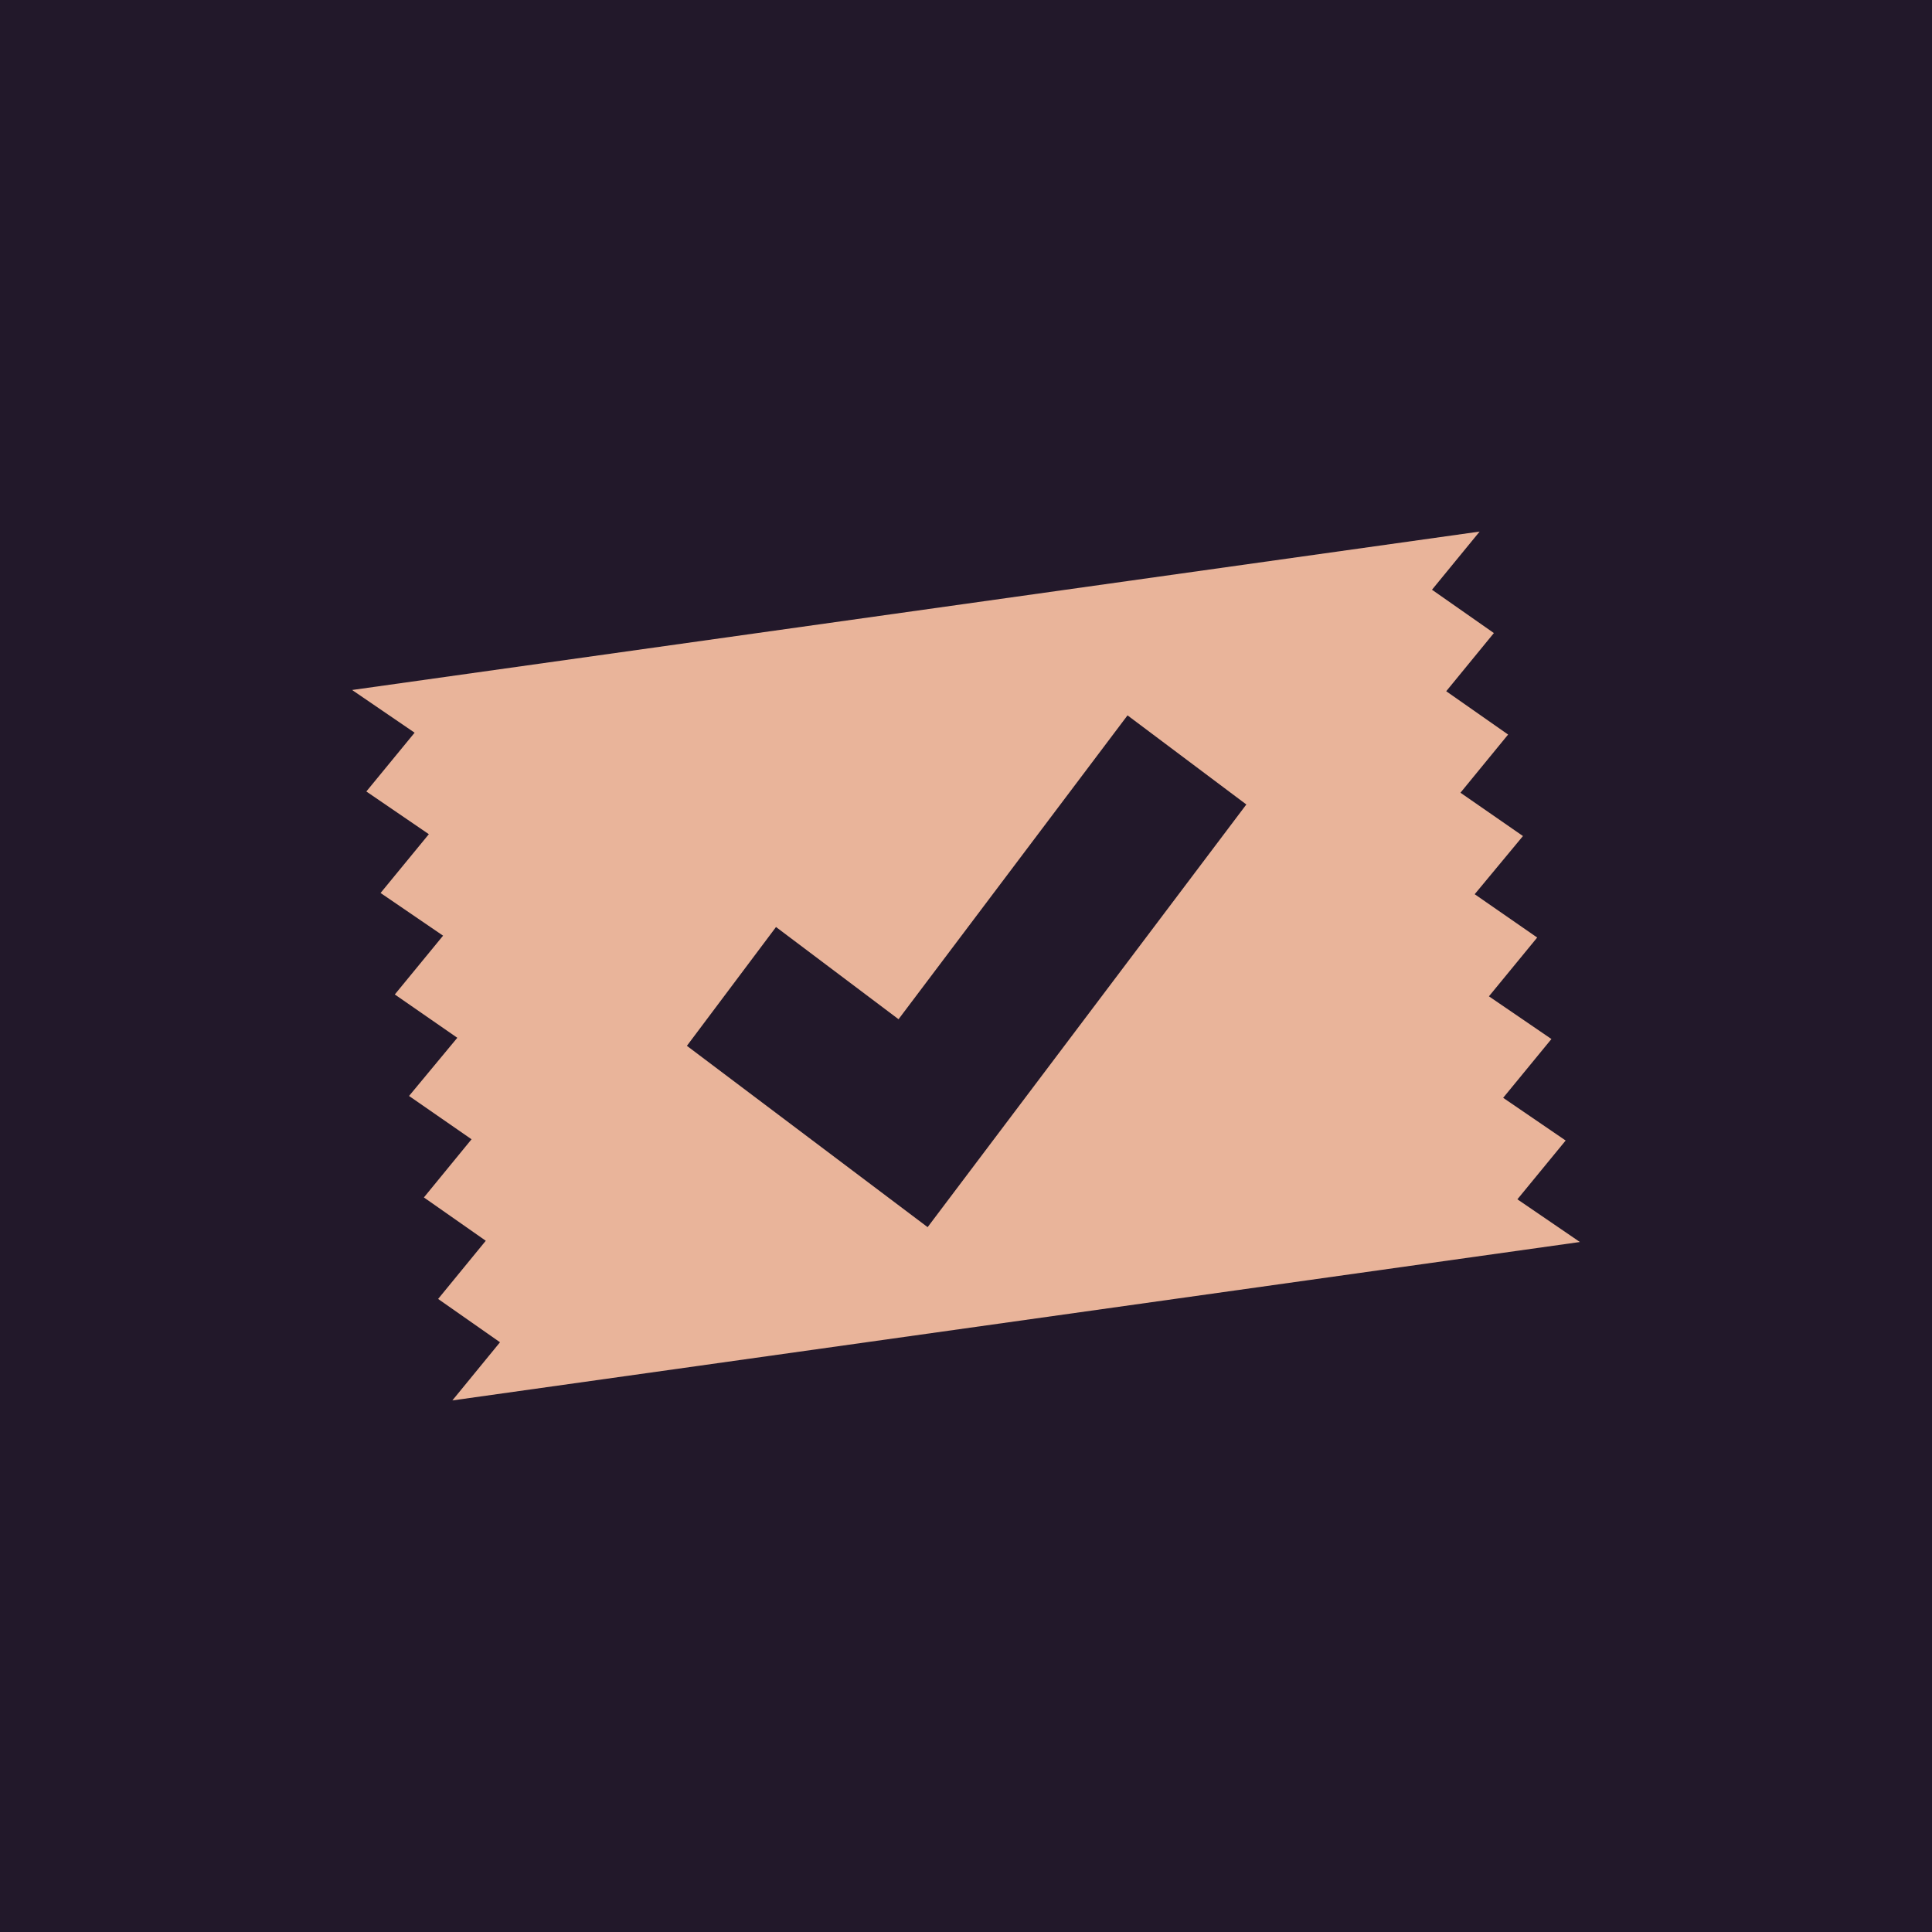
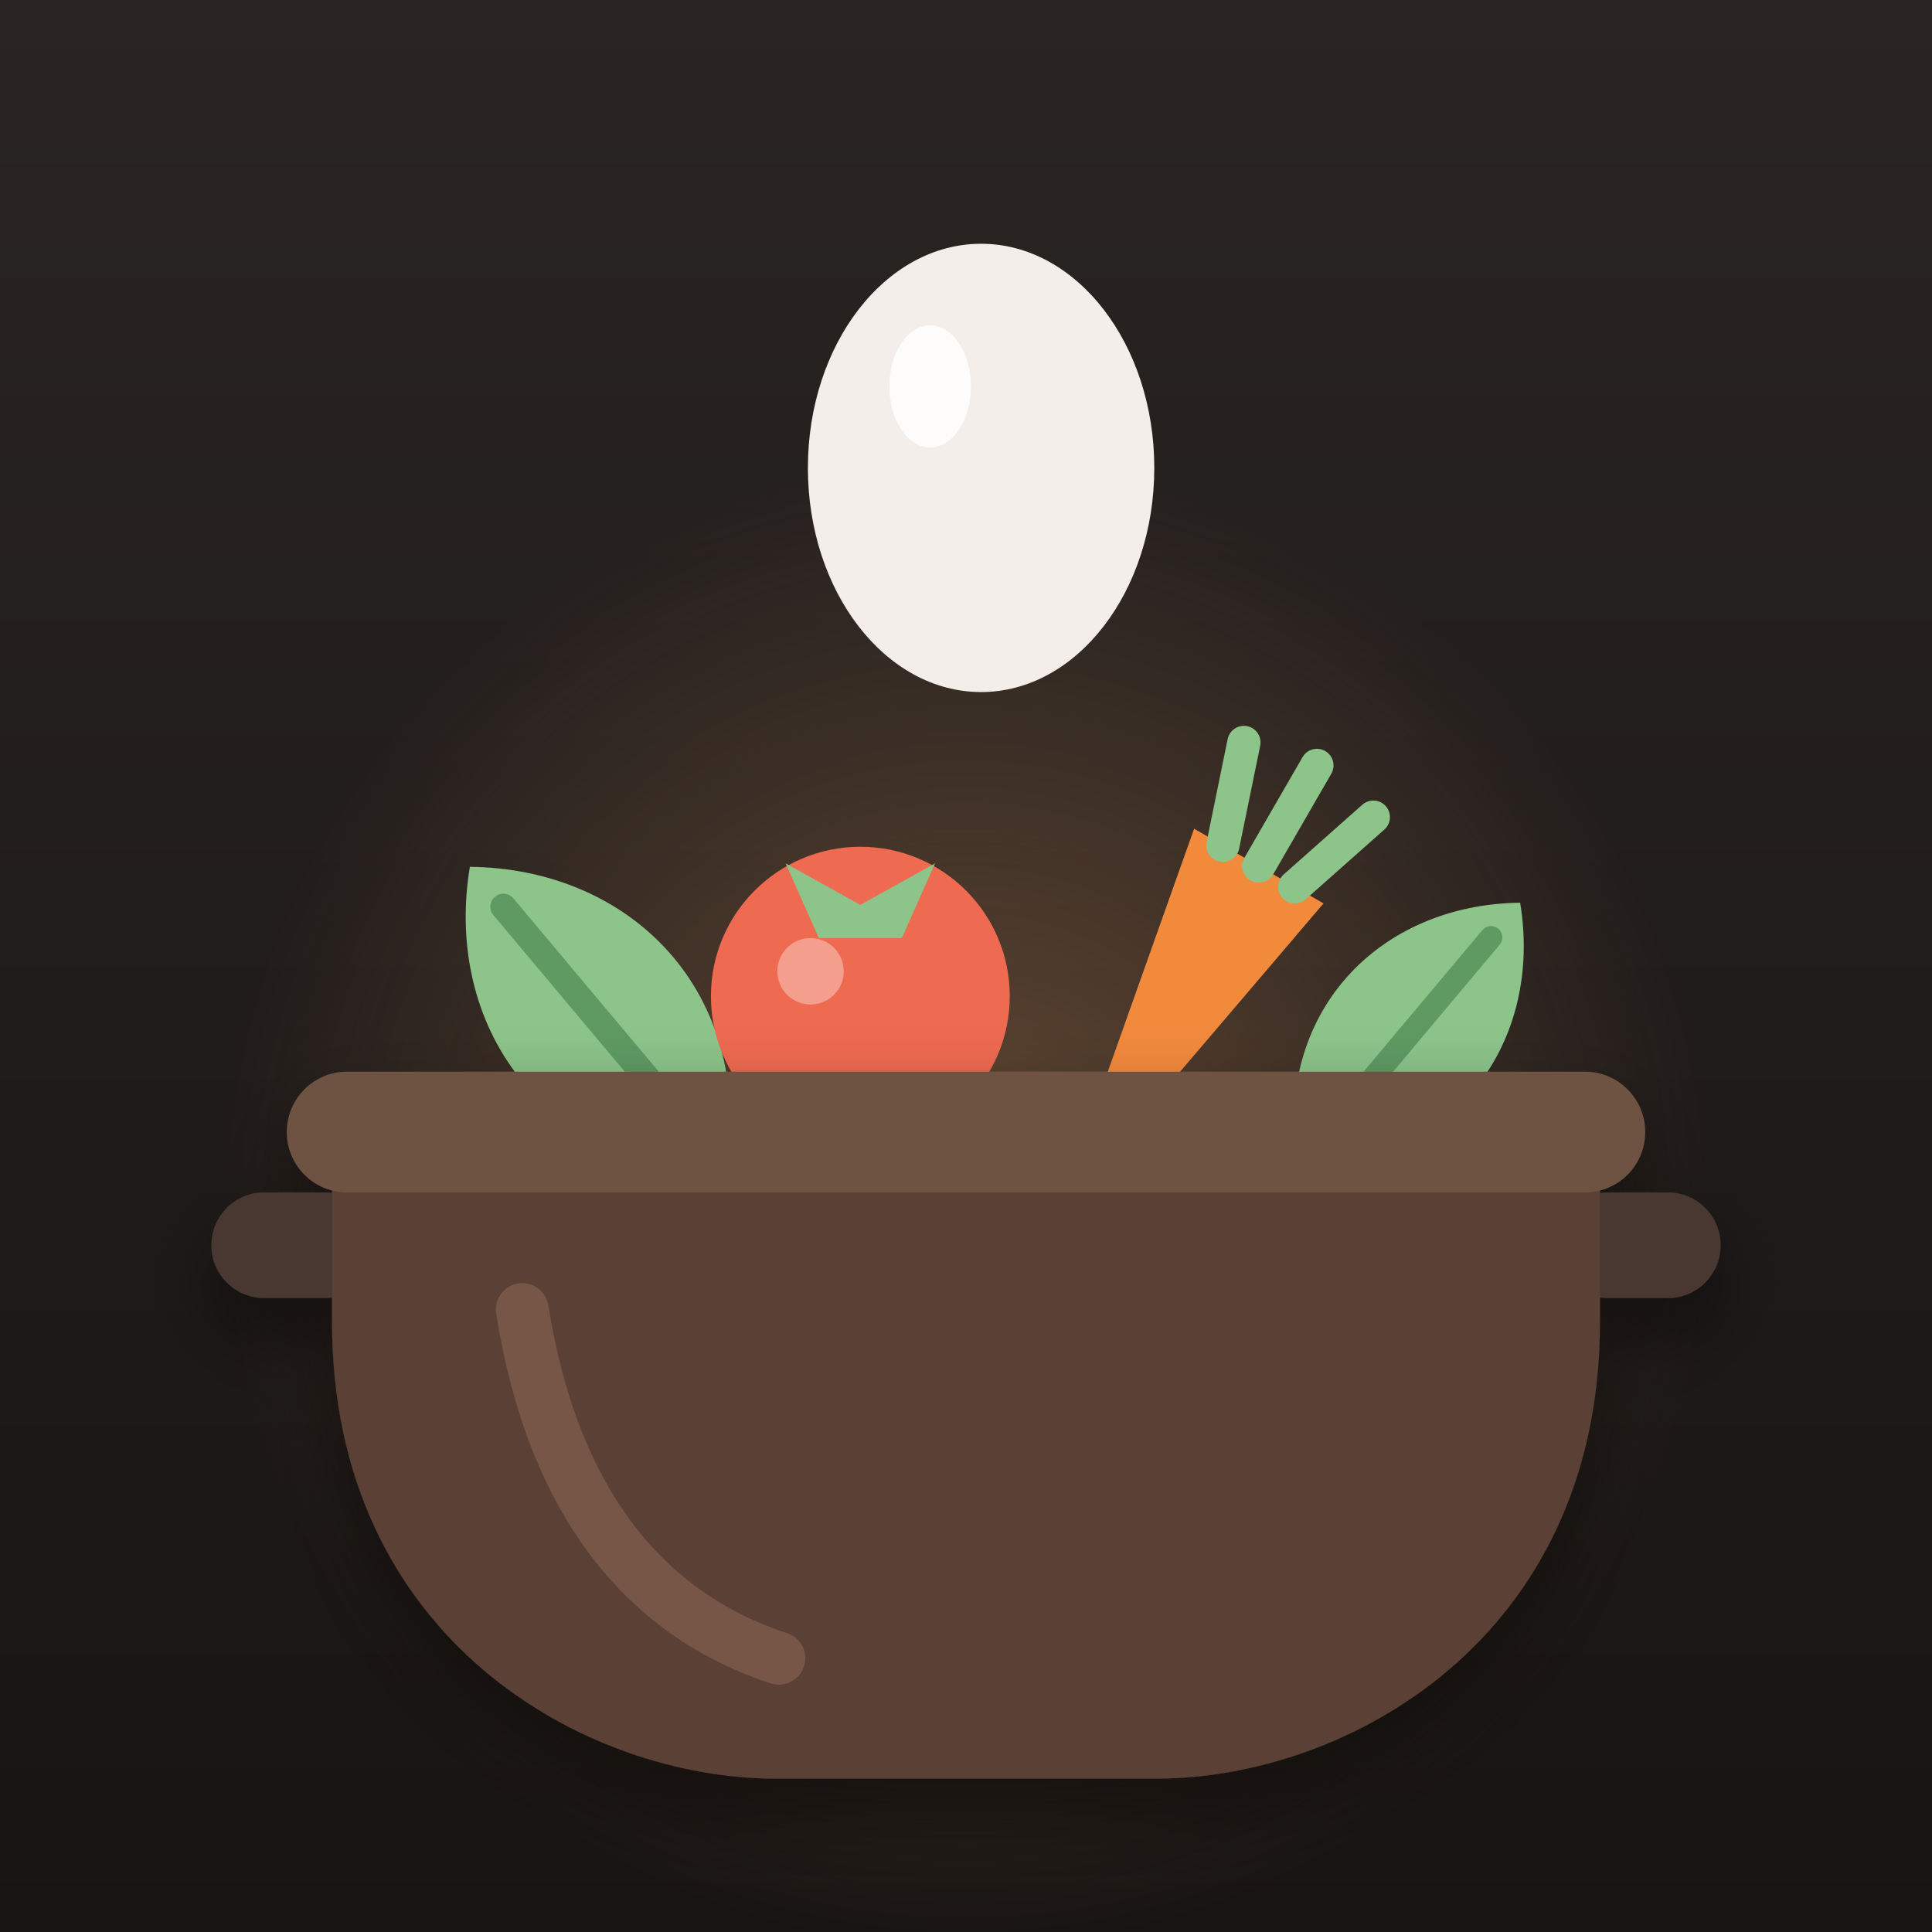
<svg xmlns="http://www.w3.org/2000/svg" viewBox="0 0 256 256">
-   <rect width="256" height="256" fill="#22182A" />
-   <g transform="translate(128 128) scale(.82) translate(-128 -128)">
-     <path fill="#E9B49A" fill-rule="evenodd" d="M28.8 83.4 L211.0 57.8 L203.3 67.2 L213.3 74.2 L205.6 83.6 L215.6 90.6 L207.9 100.0 L218.0 107.0 L210.2 116.4 L220.3 123.4 L212.5 132.9 L222.6 139.8 L214.8 149.3 L224.9 156.2 L217.1 165.7 L227.2 172.6 L45.0 198.2 L52.7 188.8 L42.7 181.8 L50.4 172.4 L40.4 165.4 L48.1 156.0 L38.0 149.0 L45.8 139.6 L35.7 132.6 L43.5 123.1 L33.4 116.2 L41.2 106.7 L31.1 99.8 L38.9 90.3 Z M82.9 140.9 L121.8 170.2 L173.3 101.9 L154.1 87.5 L117.1 136.6 L97.3 121.7 Z" />
+   <defs>
+     <linearGradient id="bgG" x1="0" y1="0" x2="0" y2="1">
+       <stop offset="0" stop-color="#2A2523" />
+       <stop offset="1" stop-color="#171413" />
+     </linearGradient>
+     <radialGradient id="glowG" cx=".5" cy=".5" r=".5">
+       <stop offset="0" stop-color="#F5A869" stop-opacity=".32" />
+       <stop offset="1" stop-color="#F5A869" stop-opacity="0" />
+     </radialGradient>
+     <filter id="sh" x="-20%" y="-20%" width="140%" height="150%">
+       <feDropShadow dx="0" dy="5" stdDeviation="5" flood-color="#000" flood-opacity=".45" />
+     </filter>
+   </defs>
+   <rect width="256" height="256" fill="url(#bgG)" />
+   <circle cx="128" cy="160" r="100" fill="url(#glowG)" />
+   <g transform="translate(130 62) scale(1.35)">
+     <ellipse rx="17" ry="22" fill="#F3EEE9" />
+     <ellipse cx="-5" cy="-8" rx="4" ry="6" fill="#fff" opacity=".8" />
+   </g>
+   <g transform="translate(80 136) rotate(-40) scale(1.15)">
+     <path d="M0 22C-16 8-14-12 0-24 14-12 16 8 0 22z" fill="#8CC48A" />
+     <path d="M0 18V-18" stroke="#5E9A62" stroke-width="3" stroke-linecap="round" />
+   </g>
+   <g transform="translate(114 132) scale(1.1)">
+     <circle r="18" fill="#EE6A50" />
+     <path d="M-9 -16l9 5 9-5-4 9h-10z" fill="#8CC48A" />
+     <circle cx="-6" cy="-3" r="4" fill="#fff" opacity=".35" />
+   </g>
+   <g transform="translate(158 130) rotate(30) scale(1.1)">
+     <path d="M-9 -16h18l-7 38a2 2 0 0 1-4 0z" fill="#F28A3C" />
+     <path d="M-5 -16l-4-12M0 -16v-14M5 -16l4-12" stroke="#8CC48A" stroke-width="4" stroke-linecap="round" />
+   </g>
+   <g transform="translate(186 138) rotate(40) scale(1)">
+     <path d="M0 22C-16 8-14-12 0-24 14-12 16 8 0 22z" fill="#8CC48A" />
+     <path d="M0 18V-18" stroke="#5E9A62" stroke-width="3" stroke-linecap="round" />
+   </g>
+   <g filter="url(#sh)">
+     <rect x="28" y="158" width="22" height="14" rx="7" fill="#4A3830" />
+     <rect x="206" y="158" width="22" height="14" rx="7" fill="#4A3830" />
+     <path d="M44 150h168v25.2c0 42 -33.6 60.48 -58.8 60.48h-50.4c-25.2 0 -58.8 -18.48 -58.8 -60.48z" fill="#5A4134" />
+     <rect x="38" y="142" width="180" height="16" rx="8" fill="#6E5243" />
+     <path d="M69.2 173.52c4 25.2 16 40.32 34 46.2" fill="none" stroke="#8A6553" stroke-opacity=".6" stroke-width="7" stroke-linecap="round" />
  </g>
</svg>
